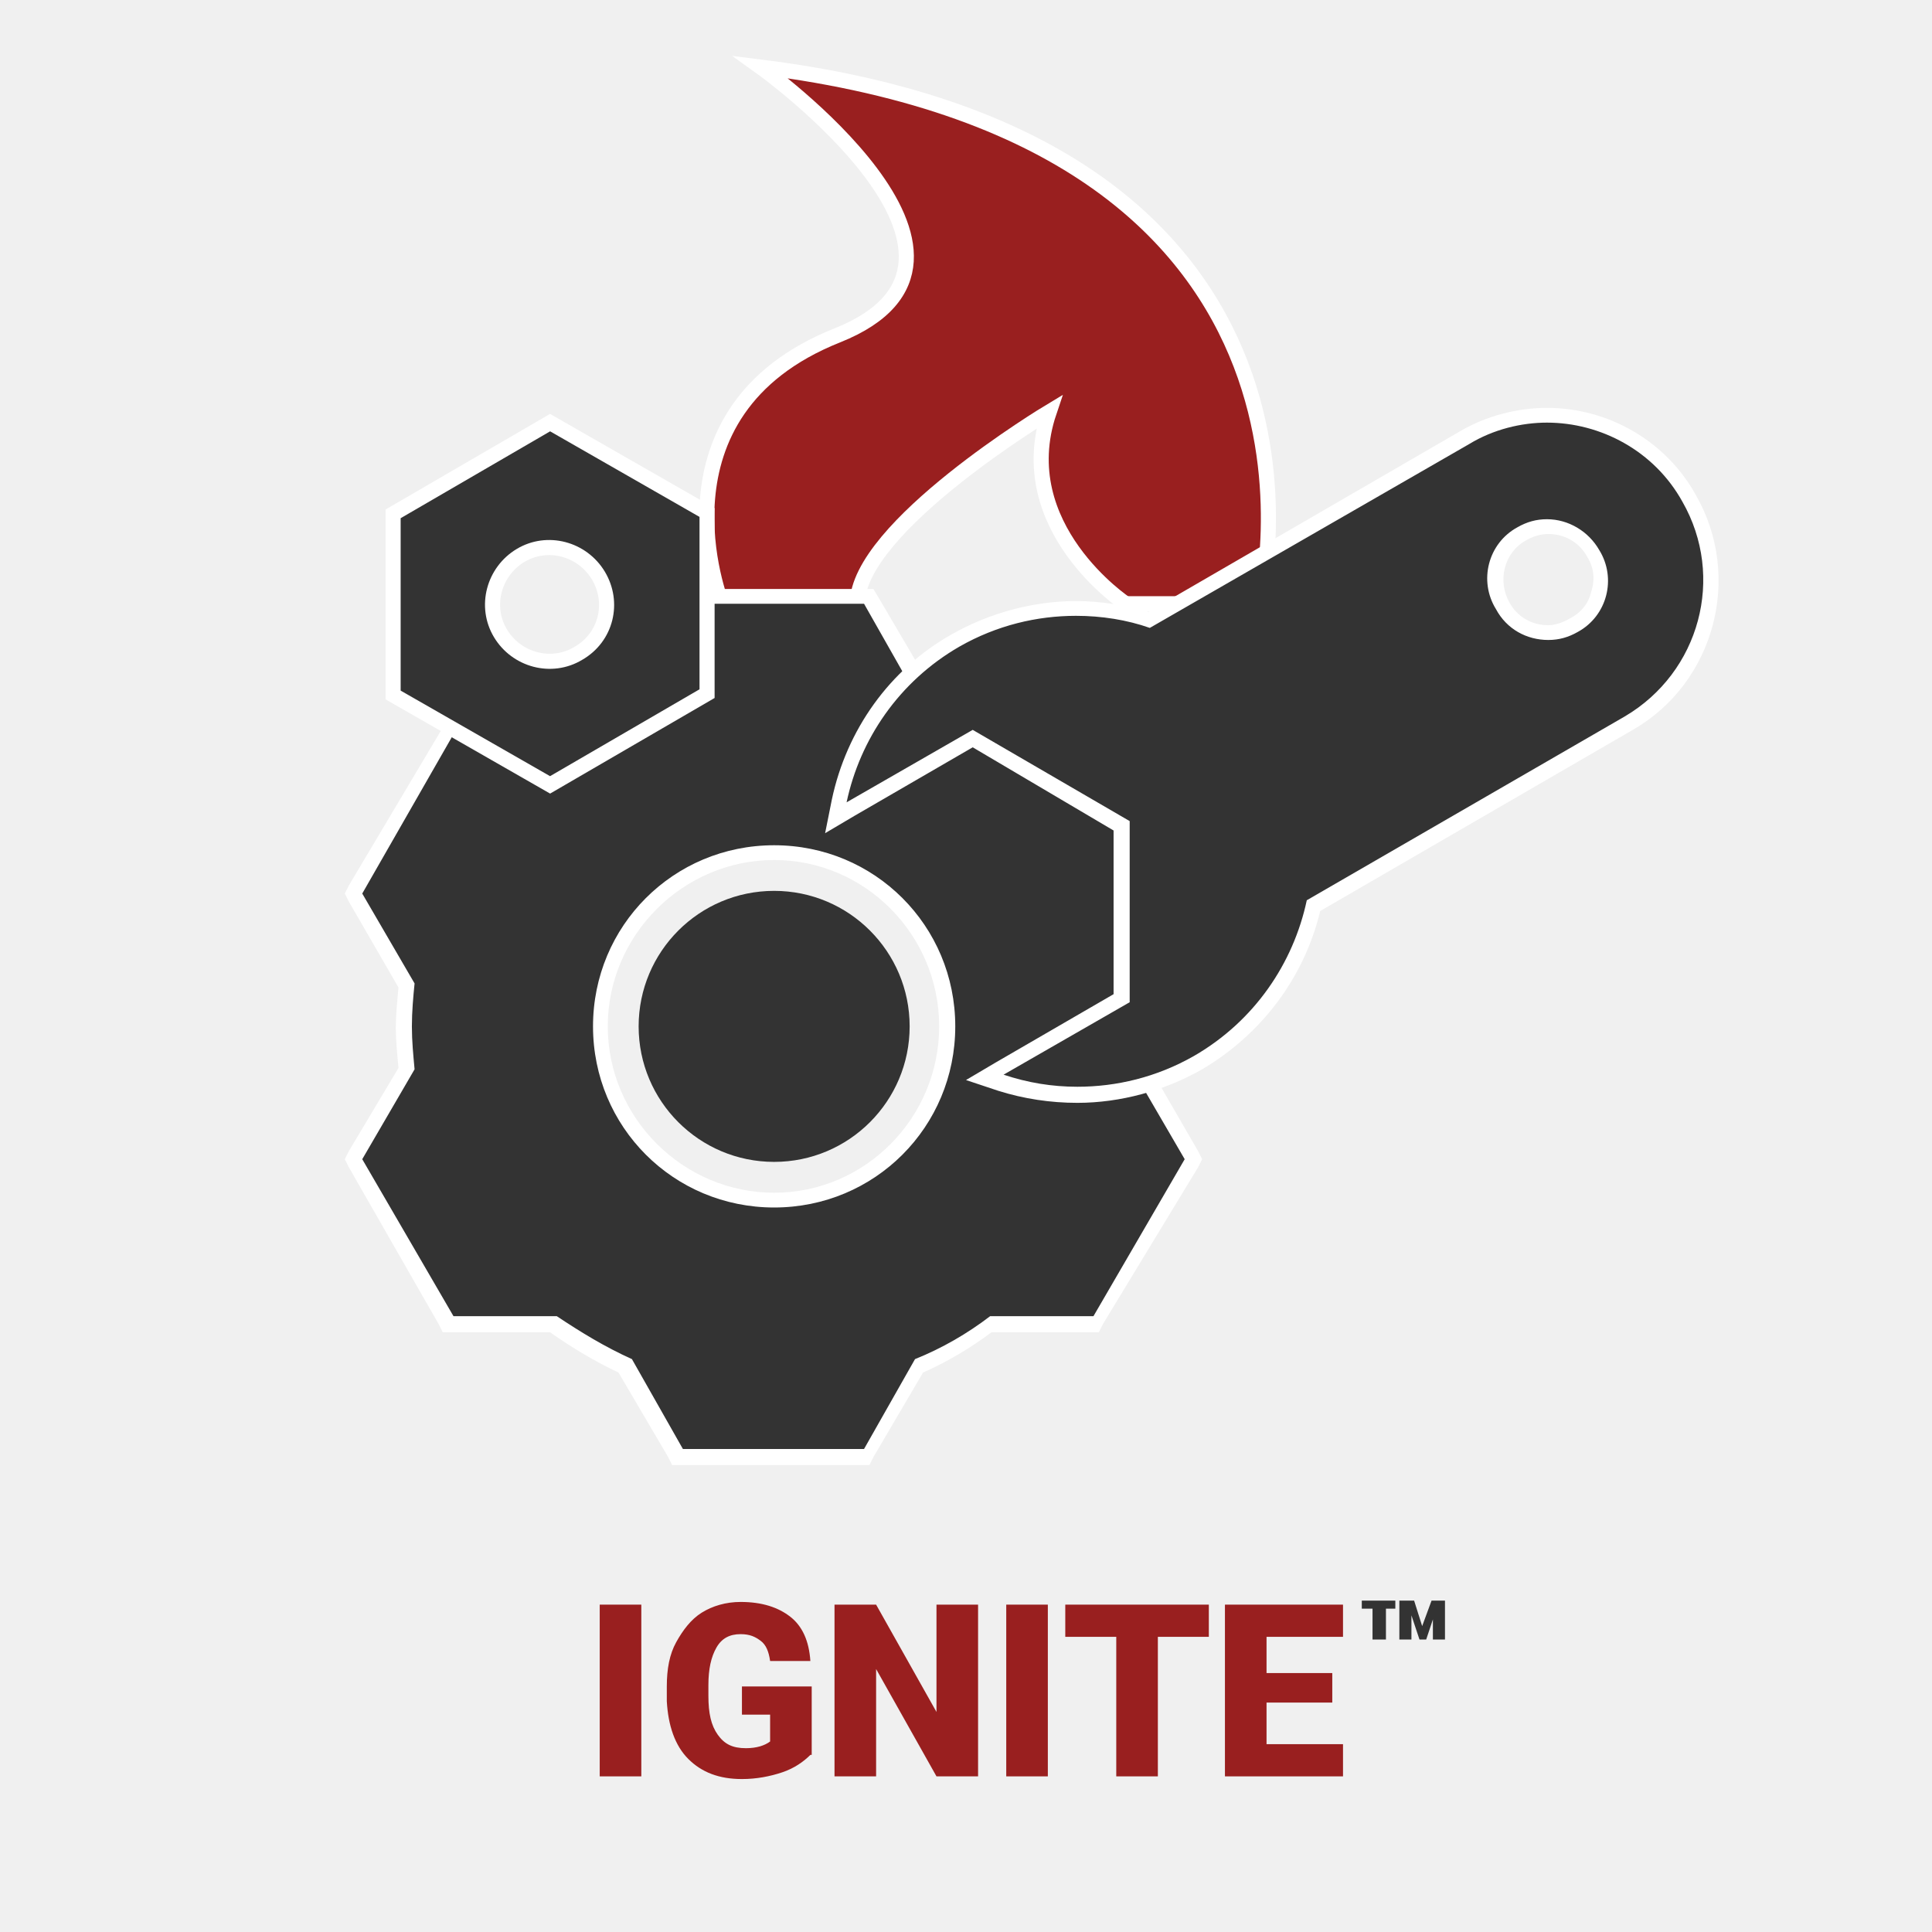
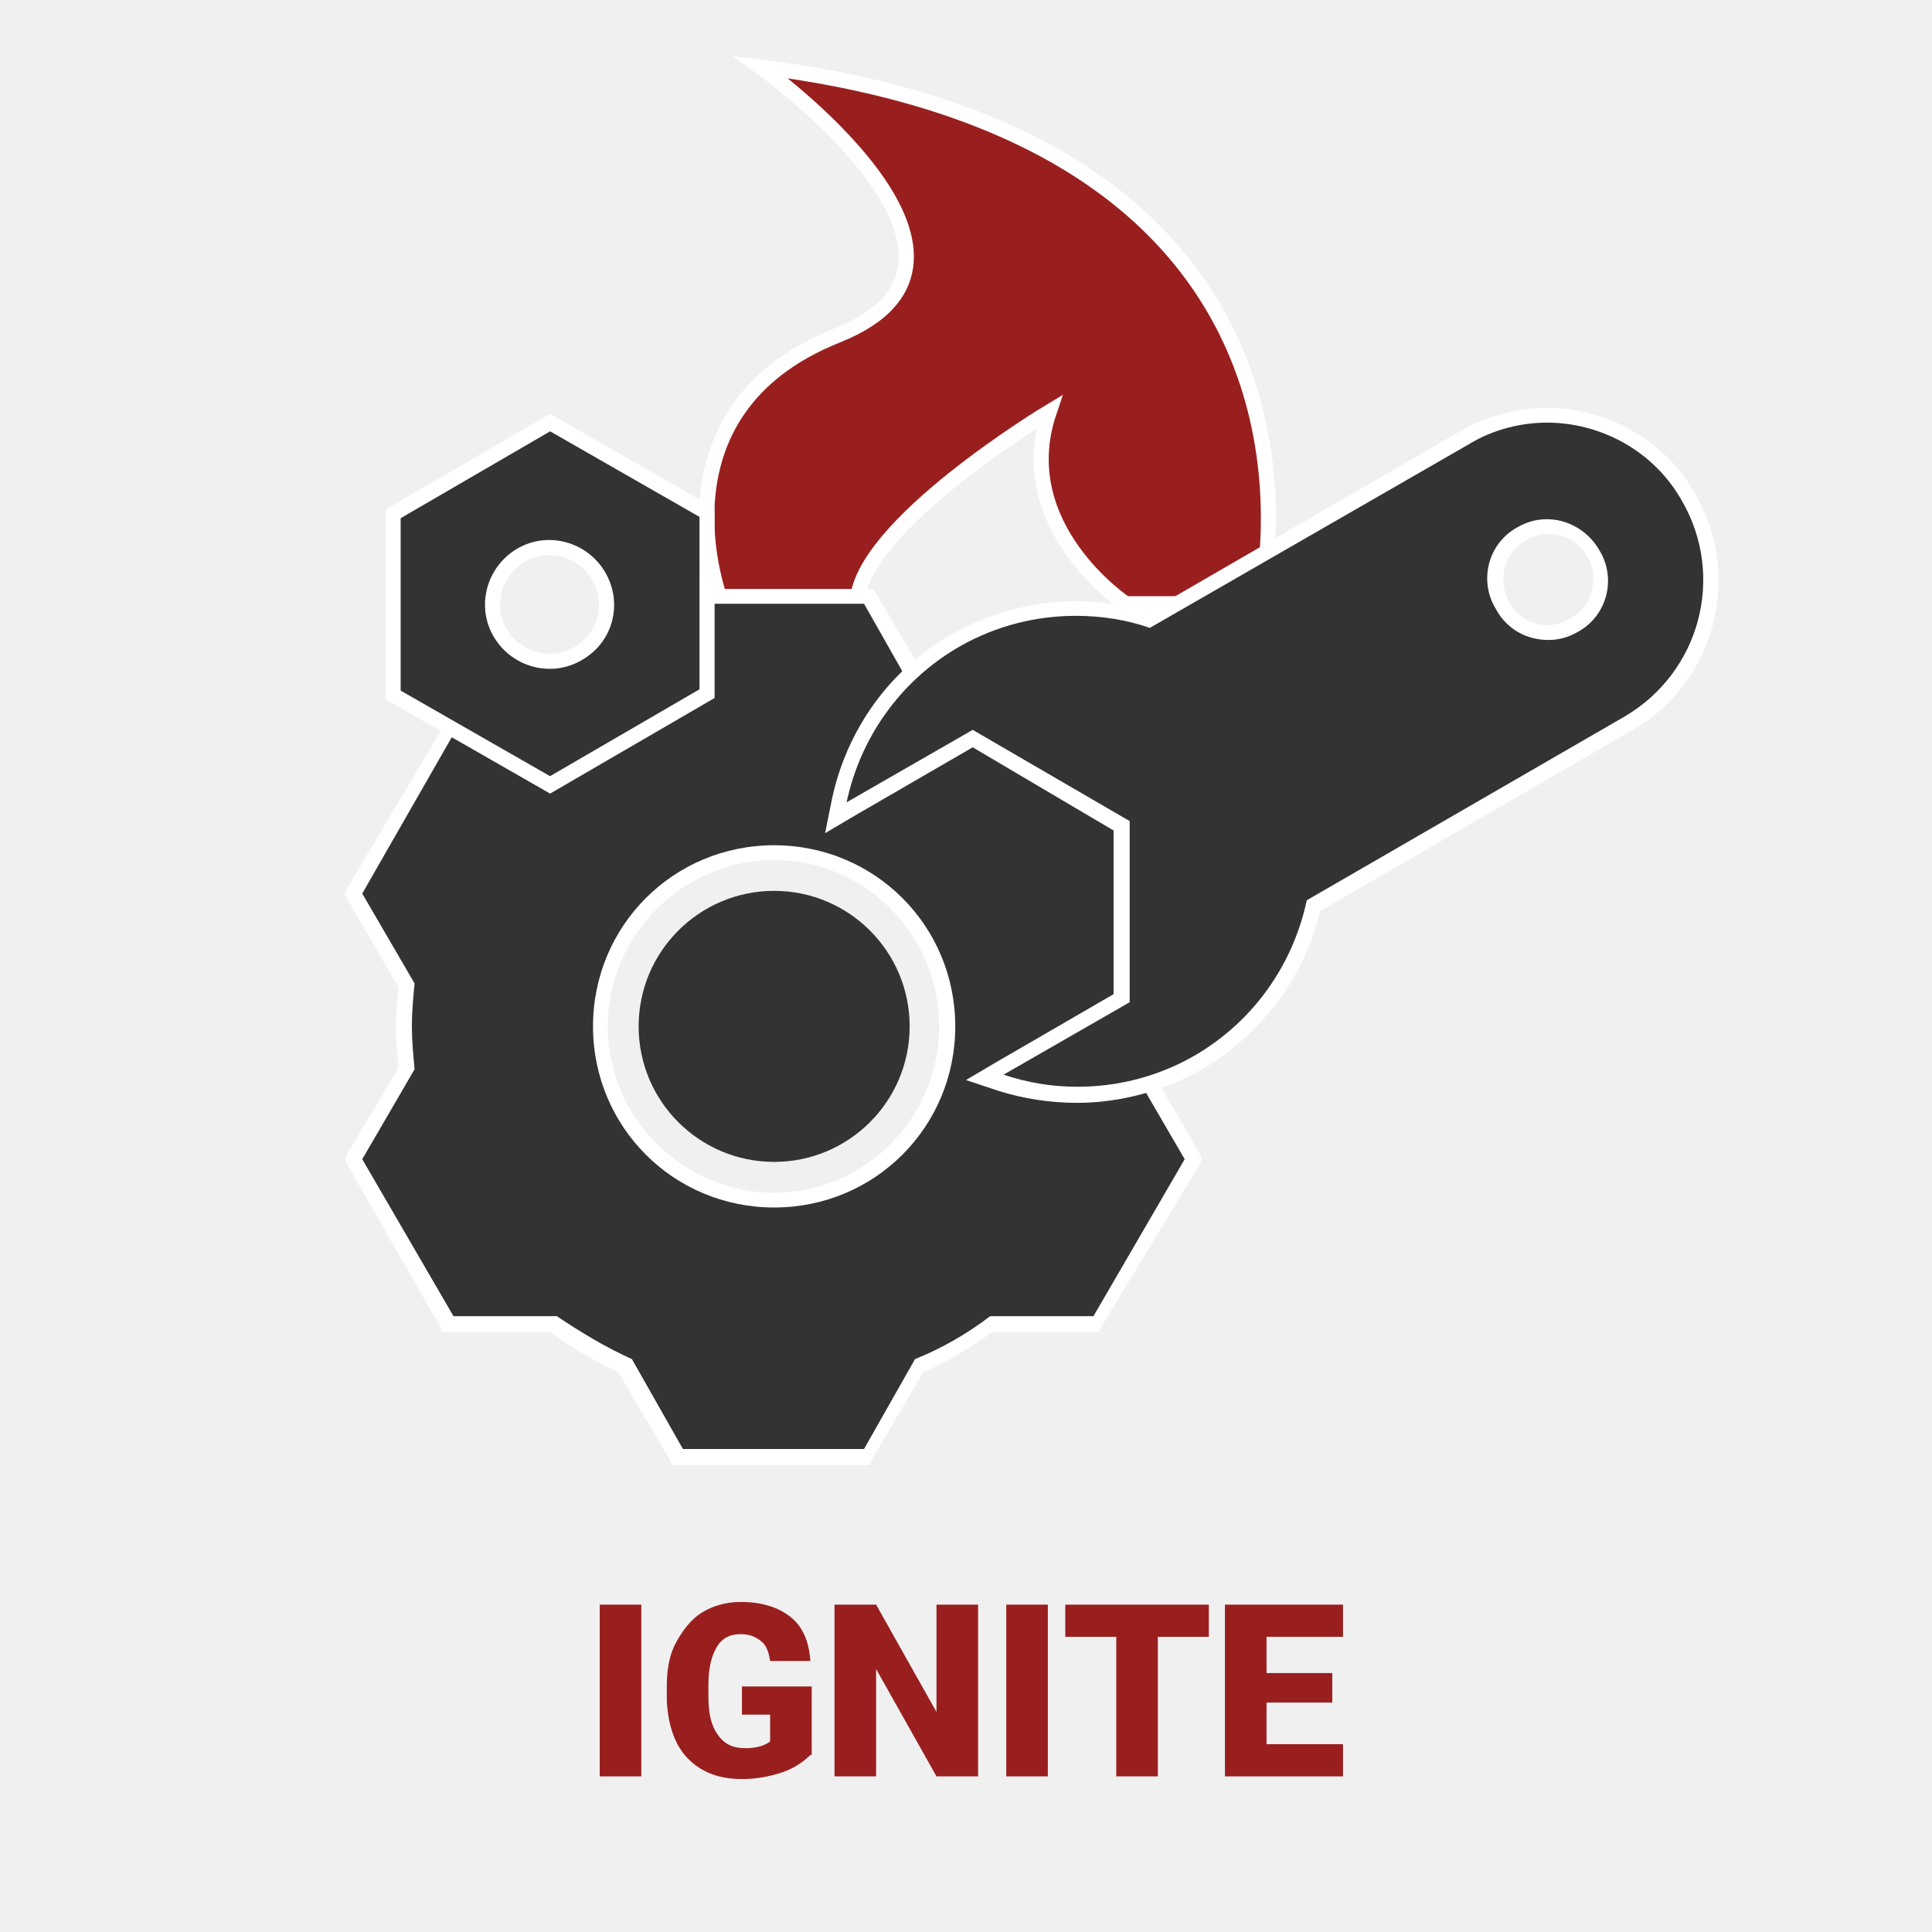
<svg xmlns="http://www.w3.org/2000/svg" version="1.1" id="Layer_1" x="0px" y="0px" viewBox="0 0 144 144" style="enable-background:new 0 0 144 144;" xml:space="preserve">
  <style type="text/css">
	.st0{fill:none;}
	.st1{fill:#991F1F;}
	.st2{fill:none;stroke:#FFFFFF;stroke-width:1.125;stroke-linecap:round;stroke-miterlimit:10;}
	.st3{fill:#333333;}
	.st4{fill:#FFFFFF;}
	.st5{fill:#333333;stroke:#FFFFFF;stroke-width:1.125;stroke-miterlimit:10;}
</style>
  <g>
    <g>
      <circle class="st0" cx="72" cy="72" r="72" />
    </g>
    <g>
      <g>
        <g id="XMLID_68_">
          <g>
            <g>
-               <path class="st1" d="M83.9,45c0,0-8.6-5.7-5.7-14.3c0,0-14.3,8.6-14.3,14.3h-10c0,0-5.7-14.3,8.6-20s-5.7-20-5.7-20        C102.5,10.7,93.9,45,93.9,45H83.9z" />
+               <path class="st1" d="M83.9,45c0,0-8.6-5.7-5.7-14.3c0,0-14.3,8.6-14.3,14.3h-10c0,0-5.7-14.3,8.6-20S56.8,5,56.8,5        c45.7,5.7,37.1,40,37.1,40H83.9z" />
            </g>
            <g>
-               <path class="st2" d="M53.8,45c0,0-5.7-14.3,8.6-20s-5.7-20-5.7-20C102.5,10.7,93.9,45,93.9,45" />
+               <path class="st2" d="M53.8,45c0,0-5.7-14.3,8.6-20S56.7,5,56.7,5c45.8,5.7,37.2,40,37.2,40" />
              <path class="st2" d="M63.9,45c0-5.7,14.3-14.3,14.3-14.3C75.3,39.3,83.9,45,83.9,45" />
              <line class="st2" x1="83.9" y1="45" x2="93.9" y2="45" />
              <line class="st2" x1="53.8" y1="45" x2="63.9" y2="45" />
            </g>
          </g>
        </g>
        <g>
-           <path class="st3" d="M50.6,108.6l-3.9-6.8c-1.8-0.8-3.6-1.8-5.4-3.1h-7.9l-7.1-12.3l3.9-6.8c-0.1-1.1-0.2-2.1-0.2-3.1      s0.1-2,0.2-3.1l-3.9-6.8l7.1-12.3h7.9c1.7-1.3,3.5-2.3,5.4-3.1l3.9-6.8h14.1l3.9,6.8c1.8,0.8,3.6,1.8,5.4,3.1h7.9L89,66.6      L85,73.4c0.1,1.1,0.2,2.1,0.2,3.1s-0.1,2-0.2,3.1l3.9,6.8l-7.1,12.3H74c-1.7,1.3-3.5,2.3-5.4,3.1l-3.9,6.8H50.6z M57.7,63.6      c-7.1,0-12.9,5.8-12.9,12.9s5.8,12.9,12.9,12.9s12.9-5.8,12.9-12.9S64.8,63.6,57.7,63.6z" />
-           <path class="st4" d="M64.4,45l3.8,6.7c2,0.9,3.8,2,5.6,3.2h7.7l6.8,11.7l-3.9,6.7c0.1,1.1,0.2,2.1,0.2,3.2      c0,1.1-0.1,2.2-0.2,3.2l3.9,6.7l-6.8,11.7h-7.7c-1.7,1.3-3.6,2.4-5.6,3.2l-3.8,6.7H50.9l-3.8-6.7c-2-0.9-3.8-2-5.6-3.2h-7.7      L27,86.4l3.9-6.7c-0.1-1.1-0.2-2.1-0.2-3.2c0-1.1,0.1-2.2,0.2-3.2L27,66.6l6.7-11.7h7.7c1.7-1.3,3.6-2.4,5.6-3.2l3.8-6.7H64.4       M57.7,90c7.5,0,13.5-6,13.5-13.5c0-7.5-6-13.5-13.5-13.5s-13.5,6-13.5,13.5C44.2,84,50.2,90,57.7,90 M65.1,43.9h-0.6H50.9h-0.6      l-0.3,0.6l-3.7,6.3c-1.8,0.8-3.5,1.8-5.1,3h-7.4h-0.6l-0.3,0.6L26,66l-0.3,0.6l0.3,0.6l3.7,6.4c-0.1,1.1-0.2,2.1-0.2,3      s0.1,1.9,0.2,3L26,85.8l-0.3,0.6L26,87l6.7,11.7l0.3,0.6h0.6h7.4c1.7,1.2,3.4,2.2,5.1,3l3.7,6.3l0.3,0.6h0.6h13.5h0.6l0.3-0.6      l3.7-6.3c1.8-0.8,3.5-1.8,5.1-3h7.4h0.6l0.3-0.6L89.3,87l0.3-0.6l-0.3-0.6l-3.7-6.4c0.1-1.1,0.2-2.1,0.2-3s-0.1-1.9-0.2-3      l3.7-6.4l0.3-0.6L89.3,66l-6.8-11.7l-0.3-0.6h-0.6h-7.4c-1.7-1.2-3.4-2.2-5.1-3l-3.7-6.3L65.1,43.9L65.1,43.9z M57.7,88.9      c-6.8,0-12.4-5.6-12.4-12.4s5.6-12.4,12.4-12.4S70,69.7,70,76.5S64.5,88.9,57.7,88.9L57.7,88.9z" />
+           <path class="st3" d="M50.6,108.6l-3.9-6.8c-1.8-0.8-3.6-1.8-5.4-3.1h-7.9l-7.1-12.3l3.9-6.8c-0.1-1.1-0.2-2.1-0.2-3.1      s0.1-2,0.2-3.1l-3.9-6.8l7.1-12.3h7.9c1.7-1.3,3.5-2.3,5.4-3.1l3.9-6.8h14.1l3.9,6.8c1.8,0.8,3.6,1.8,5.4,3.1h7.9L89,66.6      l-4,6.8c0.1,1.1,0.2,2.1,0.2,3.1s-0.1,2-0.2,3.1l3.9,6.8l-7.1,12.3H74c-1.7,1.3-3.5,2.3-5.4,3.1l-3.9,6.8      C64.7,108.6,50.6,108.6,50.6,108.6z M57.7,63.6c-7.1,0-12.9,5.8-12.9,12.9s5.8,12.9,12.9,12.9s12.9-5.8,12.9-12.9      S64.8,63.6,57.7,63.6z" />
+           <path class="st4" d="M64.4,45l3.8,6.7c2,0.9,3.8,2,5.6,3.2h7.7l6.8,11.7l-3.9,6.7c0.1,1.1,0.2,2.1,0.2,3.2s-0.1,2.2-0.2,3.2      l3.9,6.7l-6.8,11.7h-7.7c-1.7,1.3-3.6,2.4-5.6,3.2l-3.8,6.7H50.9l-3.8-6.7c-2-0.9-3.8-2-5.6-3.2h-7.7L27,86.4l3.9-6.7      c-0.1-1.1-0.2-2.1-0.2-3.2s0.1-2.2,0.2-3.2L27,66.6l6.7-11.7h7.7c1.7-1.3,3.6-2.4,5.6-3.2l3.8-6.7L64.4,45 M57.7,90      c7.5,0,13.5-6,13.5-13.5S65.2,63,57.7,63s-13.5,6-13.5,13.5C44.2,84,50.2,90,57.7,90 M65.1,43.9h-0.6H50.9h-0.6L50,44.5      l-3.7,6.3c-1.8,0.8-3.5,1.8-5.1,3h-7.4h-0.6l-0.3,0.6L26,66l-0.3,0.6l0.3,0.6l3.7,6.4c-0.1,1.1-0.2,2.1-0.2,3s0.1,1.9,0.2,3      L26,85.8l-0.3,0.6L26,87l6.7,11.7l0.3,0.6h0.6H41c1.7,1.2,3.4,2.2,5.1,3l3.7,6.3l0.3,0.6h0.6h13.5h0.6l0.3-0.6l3.7-6.3      c1.8-0.8,3.5-1.8,5.1-3h7.4h0.6l0.3-0.6L89.3,87l0.3-0.6l-0.3-0.6l-3.7-6.4c0.1-1.1,0.2-2.1,0.2-3s-0.1-1.9-0.2-3l3.7-6.4      l0.3-0.6L89.3,66l-6.8-11.7l-0.3-0.6h-0.6h-7.4c-1.7-1.2-3.4-2.2-5.1-3l-3.7-6.3L65.1,43.9L65.1,43.9z M57.7,88.9      c-6.8,0-12.4-5.6-12.4-12.4s5.6-12.4,12.4-12.4S70,69.7,70,76.5S64.5,88.9,57.7,88.9L57.7,88.9z" />
        </g>
        <g>
          <path class="st3" d="M80.3,81.6c-1.9,0-3.8-0.3-5.7-0.9l-1.2-0.4l10.2-5.9V61.5l-11.1-6.4L62.3,61l0.3-1.2c1.1-5,4.2-9.4,8.6-12      c2.7-1.6,5.9-2.4,9-2.4c1.8,0,3.7,0.3,5.4,0.8l23.6-13.6c1.9-1.1,4-1.6,6.1-1.6c4.4,0,8.4,2.3,10.6,6.1c1.6,2.8,2.1,6.1,1.2,9.3      c-0.8,3.2-2.9,5.8-5.7,7.4L97.9,67.4c-1.1,4.9-4.2,9.2-8.6,11.7C86.6,80.7,83.5,81.6,80.3,81.6z M115.3,39.3      c-0.7,0-1.4,0.2-2,0.5c-0.9,0.5-1.6,1.4-1.8,2.4c-0.3,1-0.1,2.1,0.4,3c0.7,1.2,2,2,3.4,2c0.7,0,1.4-0.2,2-0.5      c0.9-0.5,1.6-1.4,1.8-2.4c0.3-1,0.1-2.1-0.4-3C118.1,40,116.7,39.3,115.3,39.3z" />
-           <path class="st4" d="M115.3,31.5c4,0,8,2.1,10.1,5.9c3.2,5.6,1.3,12.7-4.3,16L97.4,67.1l0,0c-1,4.7-3.9,9-8.4,11.6      c-2.8,1.6-5.8,2.3-8.7,2.3c-1.9,0-3.7-0.3-5.5-0.9l9.4-5.4l0-13.5l-11.7-6.8l-9.4,5.4c1-4.7,3.9-9,8.4-11.6      c2.8-1.6,5.8-2.3,8.7-2.3c1.9,0,3.8,0.3,5.5,0.9l0,0l23.8-13.7C111.3,32,113.4,31.5,115.3,31.5 M115.4,47.7      c0.8,0,1.5-0.2,2.2-0.6c2.2-1.2,2.9-4,1.6-6.1c-0.8-1.4-2.3-2.3-3.9-2.3c-0.8,0-1.5,0.2-2.2,0.6c-2.2,1.2-2.9,4-1.6,6.1      C112.3,46.9,113.8,47.7,115.4,47.7 M115.3,30.4l0,1.1L115.3,30.4c-2.2,0-4.5,0.6-6.4,1.7L85.6,45.6c-1.7-0.5-3.6-0.8-5.4-0.8      c-3.2,0-6.5,0.9-9.3,2.5c-4.6,2.6-7.8,7.1-8.9,12.3l-0.5,2.5l2.2-1.3l8.8-5.1L83,61.9l0,12.2l-8.8,5.1l-2.2,1.3l2.4,0.8      c1.9,0.6,3.9,0.9,5.9,0.9c3.2,0,6.5-0.9,9.3-2.5c4.4-2.6,7.6-6.8,8.8-11.8l23.3-13.5c6.1-3.5,8.2-11.4,4.7-17.5      C124.2,32.9,119.9,30.4,115.3,30.4L115.3,30.4z M115.4,46.6c-1.2,0-2.3-0.6-2.9-1.7c-0.9-1.6-0.4-3.7,1.2-4.6      c0.5-0.3,1.1-0.5,1.7-0.5c1.2,0,2.3,0.6,2.9,1.7c0.5,0.8,0.6,1.7,0.3,2.6c-0.2,0.9-0.8,1.6-1.6,2      C116.5,46.4,115.9,46.6,115.4,46.6L115.4,46.6z" />
+           <path class="st4" d="M115.3,31.5c4,0,8,2.1,10.1,5.9c3.2,5.6,1.3,12.7-4.3,16L97.4,67.1l0,0c-1,4.7-3.9,9-8.4,11.6      c-2.8,1.6-5.8,2.3-8.7,2.3c-1.9,0-3.7-0.3-5.5-0.9l9.4-5.4V61.2l-11.7-6.8l-9.4,5.4c1-4.7,3.9-9,8.4-11.6      c2.8-1.6,5.8-2.3,8.7-2.3c1.9,0,3.8,0.3,5.5,0.9l0,0l23.8-13.7C111.3,32,113.4,31.5,115.3,31.5 M115.4,47.7      c0.8,0,1.5-0.2,2.2-0.6c2.2-1.2,2.9-4,1.6-6.1c-0.8-1.4-2.3-2.3-3.9-2.3c-0.8,0-1.5,0.2-2.2,0.6c-2.2,1.2-2.9,4-1.6,6.1      C112.3,46.9,113.8,47.7,115.4,47.7 M115.3,30.4v1.1V30.4c-2.2,0-4.5,0.6-6.4,1.7L85.6,45.6c-1.7-0.5-3.6-0.8-5.4-0.8      c-3.2,0-6.5,0.9-9.3,2.5c-4.6,2.6-7.8,7.1-8.9,12.3l-0.5,2.5l2.2-1.3l8.8-5.1L83,61.9v12.2l-8.8,5.1L72,80.5l2.4,0.8      c1.9,0.6,3.9,0.9,5.9,0.9c3.2,0,6.5-0.9,9.3-2.5c4.4-2.6,7.6-6.8,8.8-11.8l23.3-13.5c6.1-3.5,8.2-11.4,4.7-17.5      C124.2,32.9,119.9,30.4,115.3,30.4L115.3,30.4z M115.4,46.6c-1.2,0-2.3-0.6-2.9-1.7c-0.9-1.6-0.4-3.7,1.2-4.6      c0.5-0.3,1.1-0.5,1.7-0.5c1.2,0,2.3,0.6,2.9,1.7c0.5,0.8,0.6,1.7,0.3,2.6c-0.2,0.9-0.8,1.6-1.6,2      C116.5,46.4,115.9,46.6,115.4,46.6L115.4,46.6z" />
        </g>
-         <path class="st5" d="M41,31.5l-11.7,6.8l0,13.5L41,58.5l11.7-6.8l0-13.5L41,31.5z M43.1,48.7c-2,1.2-4.6,0.5-5.8-1.5     s-0.5-4.6,1.5-5.8s4.6-0.5,5.8,1.5S45.2,47.5,43.1,48.7z" />
+         <path class="st5" d="M41,31.5l-11.7,6.8v13.5L41,58.5l11.7-6.8V38.2L41,31.5z M43.1,48.7c-2,1.2-4.6,0.5-5.8-1.5     s-0.5-4.6,1.5-5.8s4.6-0.5,5.8,1.5S45.2,47.5,43.1,48.7z" />
      </g>
      <circle class="st3" cx="57.7" cy="76.5" r="10.1" />
    </g>
    <g>
      <rect x="36" y="118.9" class="st0" width="72" height="16.1" />
      <path class="st1" d="M47.8,132.4h-3.1v-12.8h3.1V132.4z" />
-       <path class="st1" d="M60.4,130.8c-0.5,0.5-1.2,1-2.1,1.3s-1.9,0.5-3,0.5c-1.7,0-3-0.5-4-1.5s-1.5-2.5-1.6-4.3l0-1.1    c0-1.3,0.2-2.4,0.7-3.3s1.1-1.7,1.9-2.2s1.8-0.8,2.9-0.8c1.6,0,2.8,0.4,3.7,1.1s1.4,1.8,1.5,3.3h-3c-0.1-0.7-0.3-1.2-0.7-1.5    s-0.8-0.5-1.5-0.5c-0.8,0-1.4,0.3-1.8,1s-0.6,1.6-0.6,2.8v0.8c0,1.3,0.2,2.2,0.7,2.9s1.1,1,2.1,1c0.8,0,1.4-0.2,1.8-0.5v-2h-2.1    v-2.1h5.2V130.8z" />
+       <path class="st1" d="M60.4,130.8c-0.5,0.5-1.2,1-2.1,1.3s-1.9,0.5-3,0.5c-1.7,0-3-0.5-4-1.5s-1.5-2.5-1.6-4.3v-1.1    c0-1.3,0.2-2.4,0.7-3.3s1.1-1.7,1.9-2.2s1.8-0.8,2.9-0.8c1.6,0,2.8,0.4,3.7,1.1s1.4,1.8,1.5,3.3h-3c-0.1-0.7-0.3-1.2-0.7-1.5    s-0.8-0.5-1.5-0.5c-0.8,0-1.4,0.3-1.8,1s-0.6,1.6-0.6,2.8v0.8c0,1.3,0.2,2.2,0.7,2.9s1.1,1,2.1,1c0.8,0,1.4-0.2,1.8-0.5v-2h-2.1    v-2.1h5.2v5.1H60.4z" />
      <path class="st1" d="M72.9,132.4h-3.1l-4.5-8v8h-3.1v-12.8h3.1l4.5,8v-8h3.1V132.4z" />
-       <path class="st1" d="M78.1,132.4h-3.1v-12.8h3.1V132.4z" />
-       <path class="st1" d="M90.1,122h-3.8v10.4h-3.1V122h-3.8v-2.4h10.7V122z" />
+       <path class="st1" d="M78.1,132.4H75v-12.8h3.1V132.4z" />
+       <path class="st1" d="M90.1,122h-3.8v10.4h-3.1V122h-3.8v-2.4h10.7C90.1,119.6,90.1,122,90.1,122z" />
      <path class="st1" d="M99.3,126.9h-4.9v3.1h5.7v2.4h-8.8v-12.8h8.8v2.4h-5.7v2.7h4.9V126.9z" />
    </g>
-     <g>
-       <path class="st3" d="M104,119.9h-0.7v2.3h-1v-2.3h-0.8v-0.6h2.5V119.9z M106.9,120.4l-0.6,1.8h-0.5l-0.6-1.8v1.8h-0.9v-2.9h1.1    l0.6,1.9l0.7-1.9h1v2.9h-0.9V120.4z" />
-     </g>
  </g>
-   <g>
- </g>
-   <g>
- </g>
-   <g>
- </g>
-   <g>
- </g>
-   <g>
- </g>
</svg>
